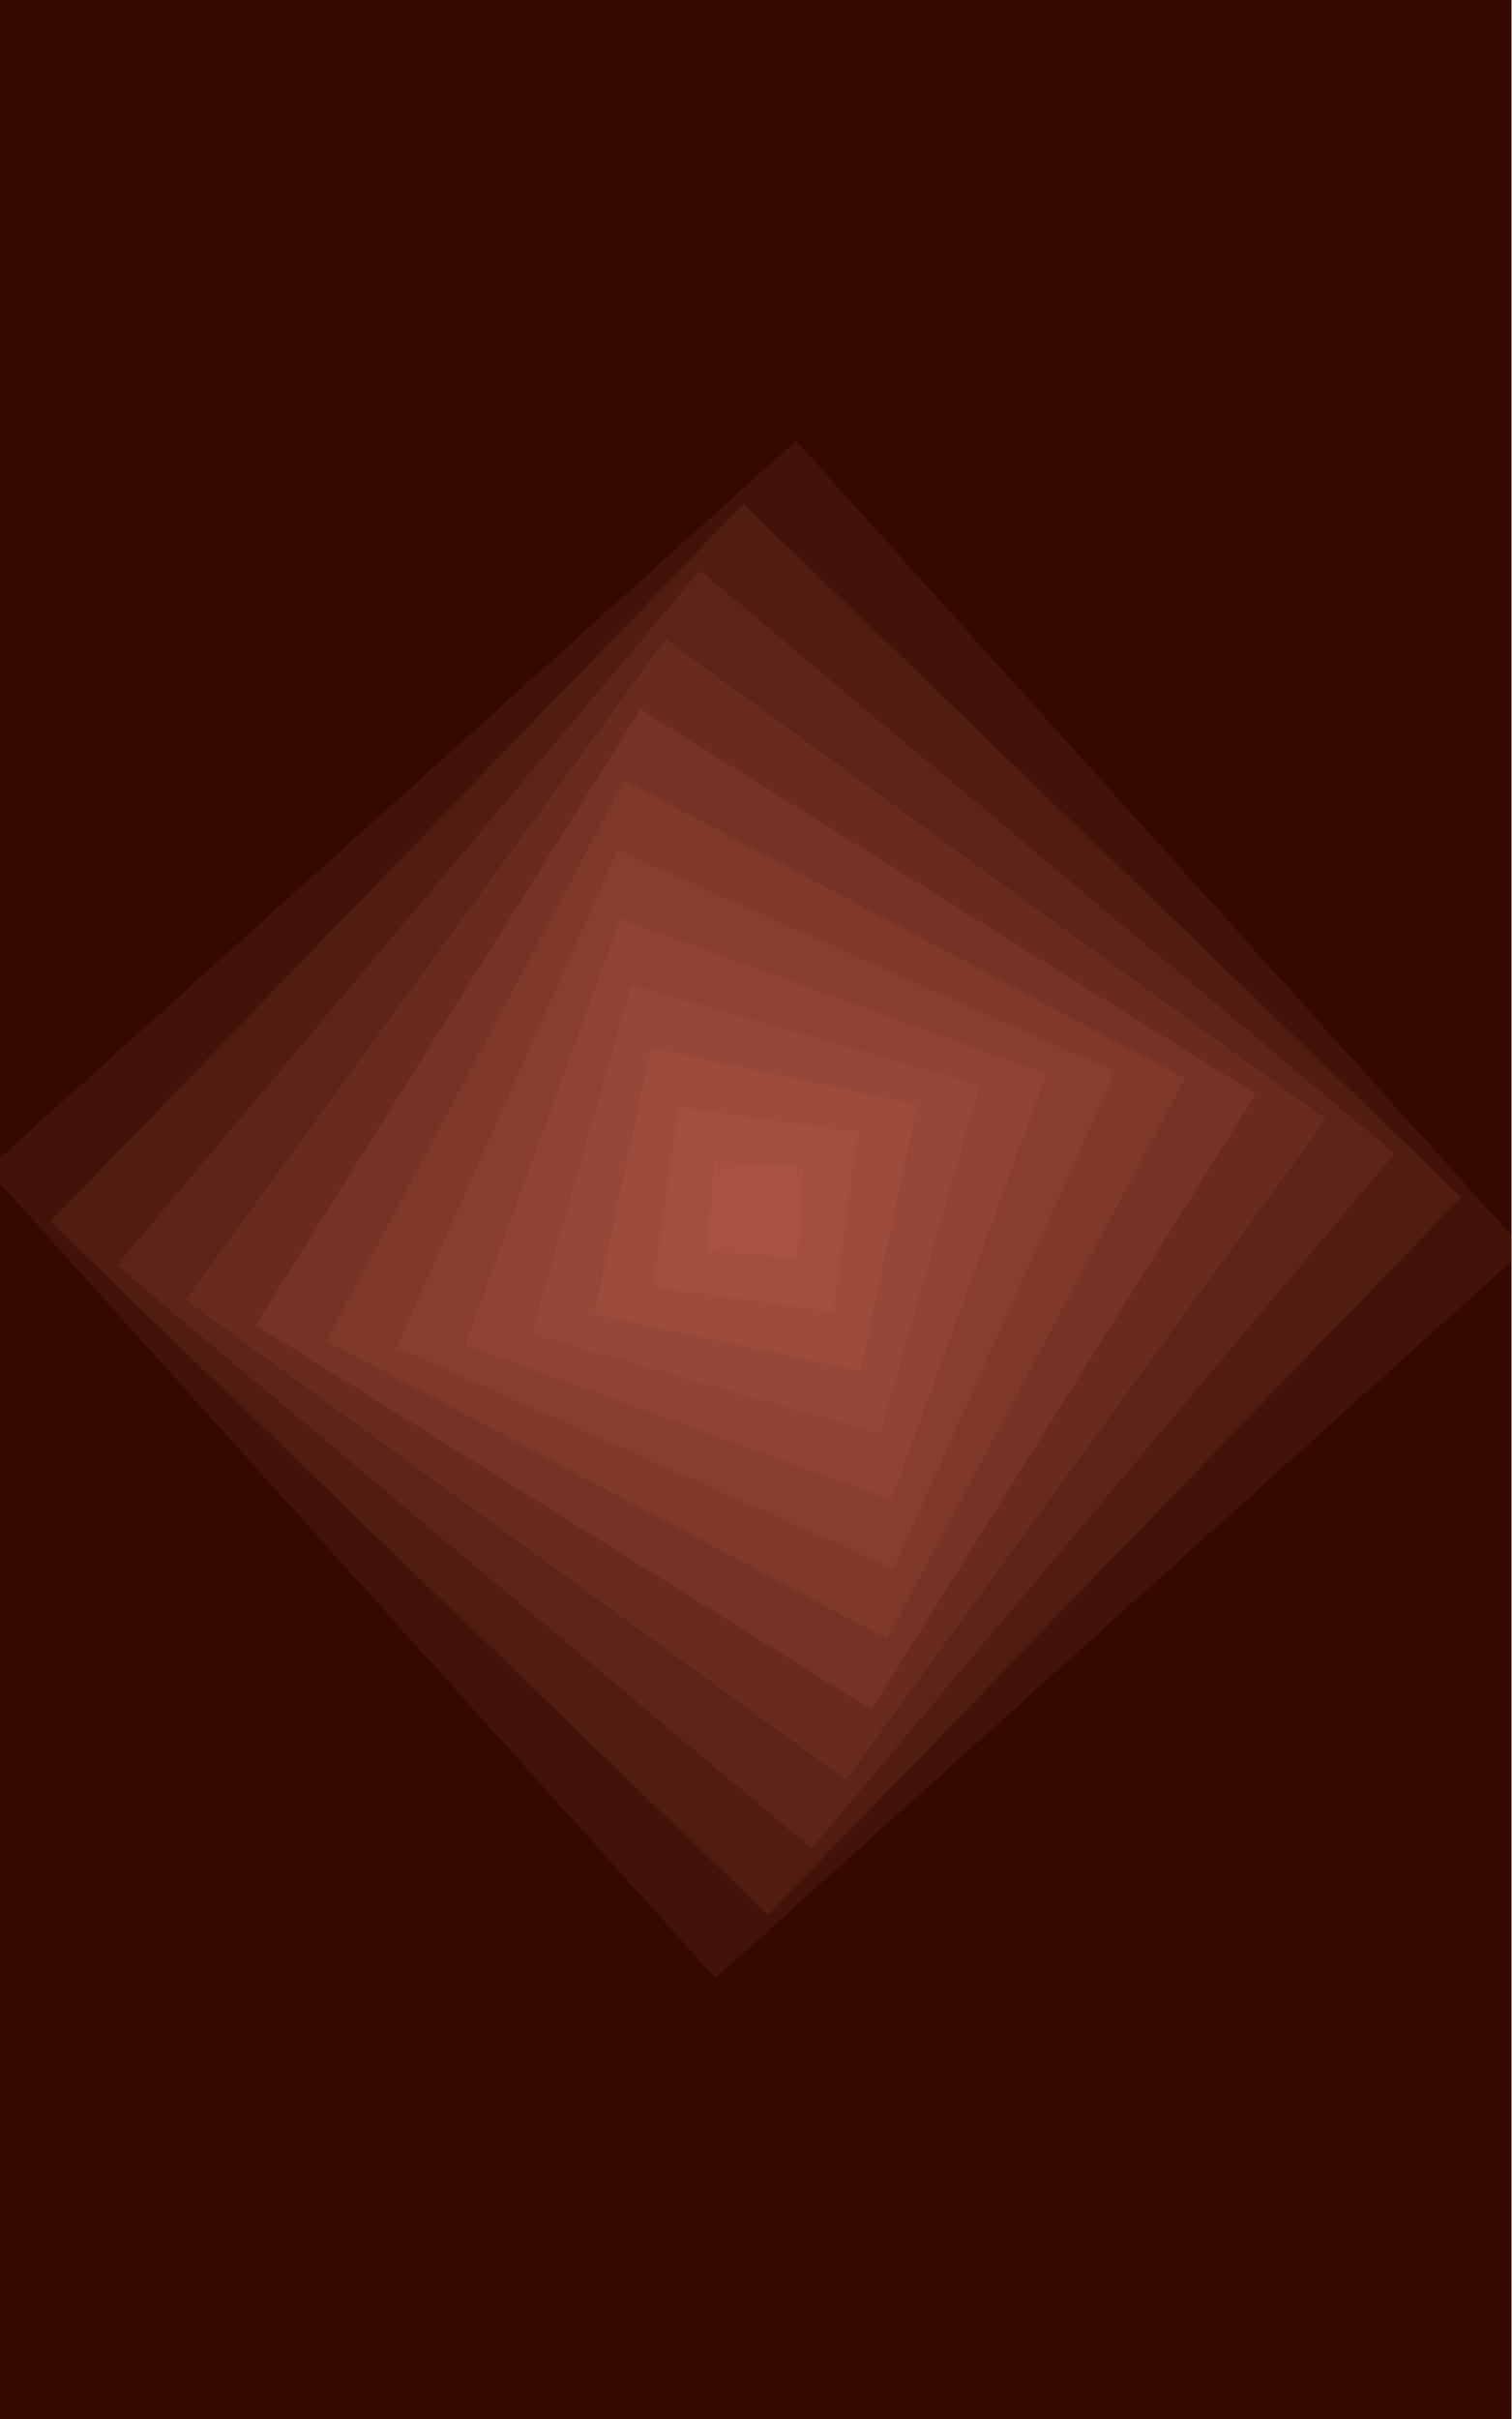
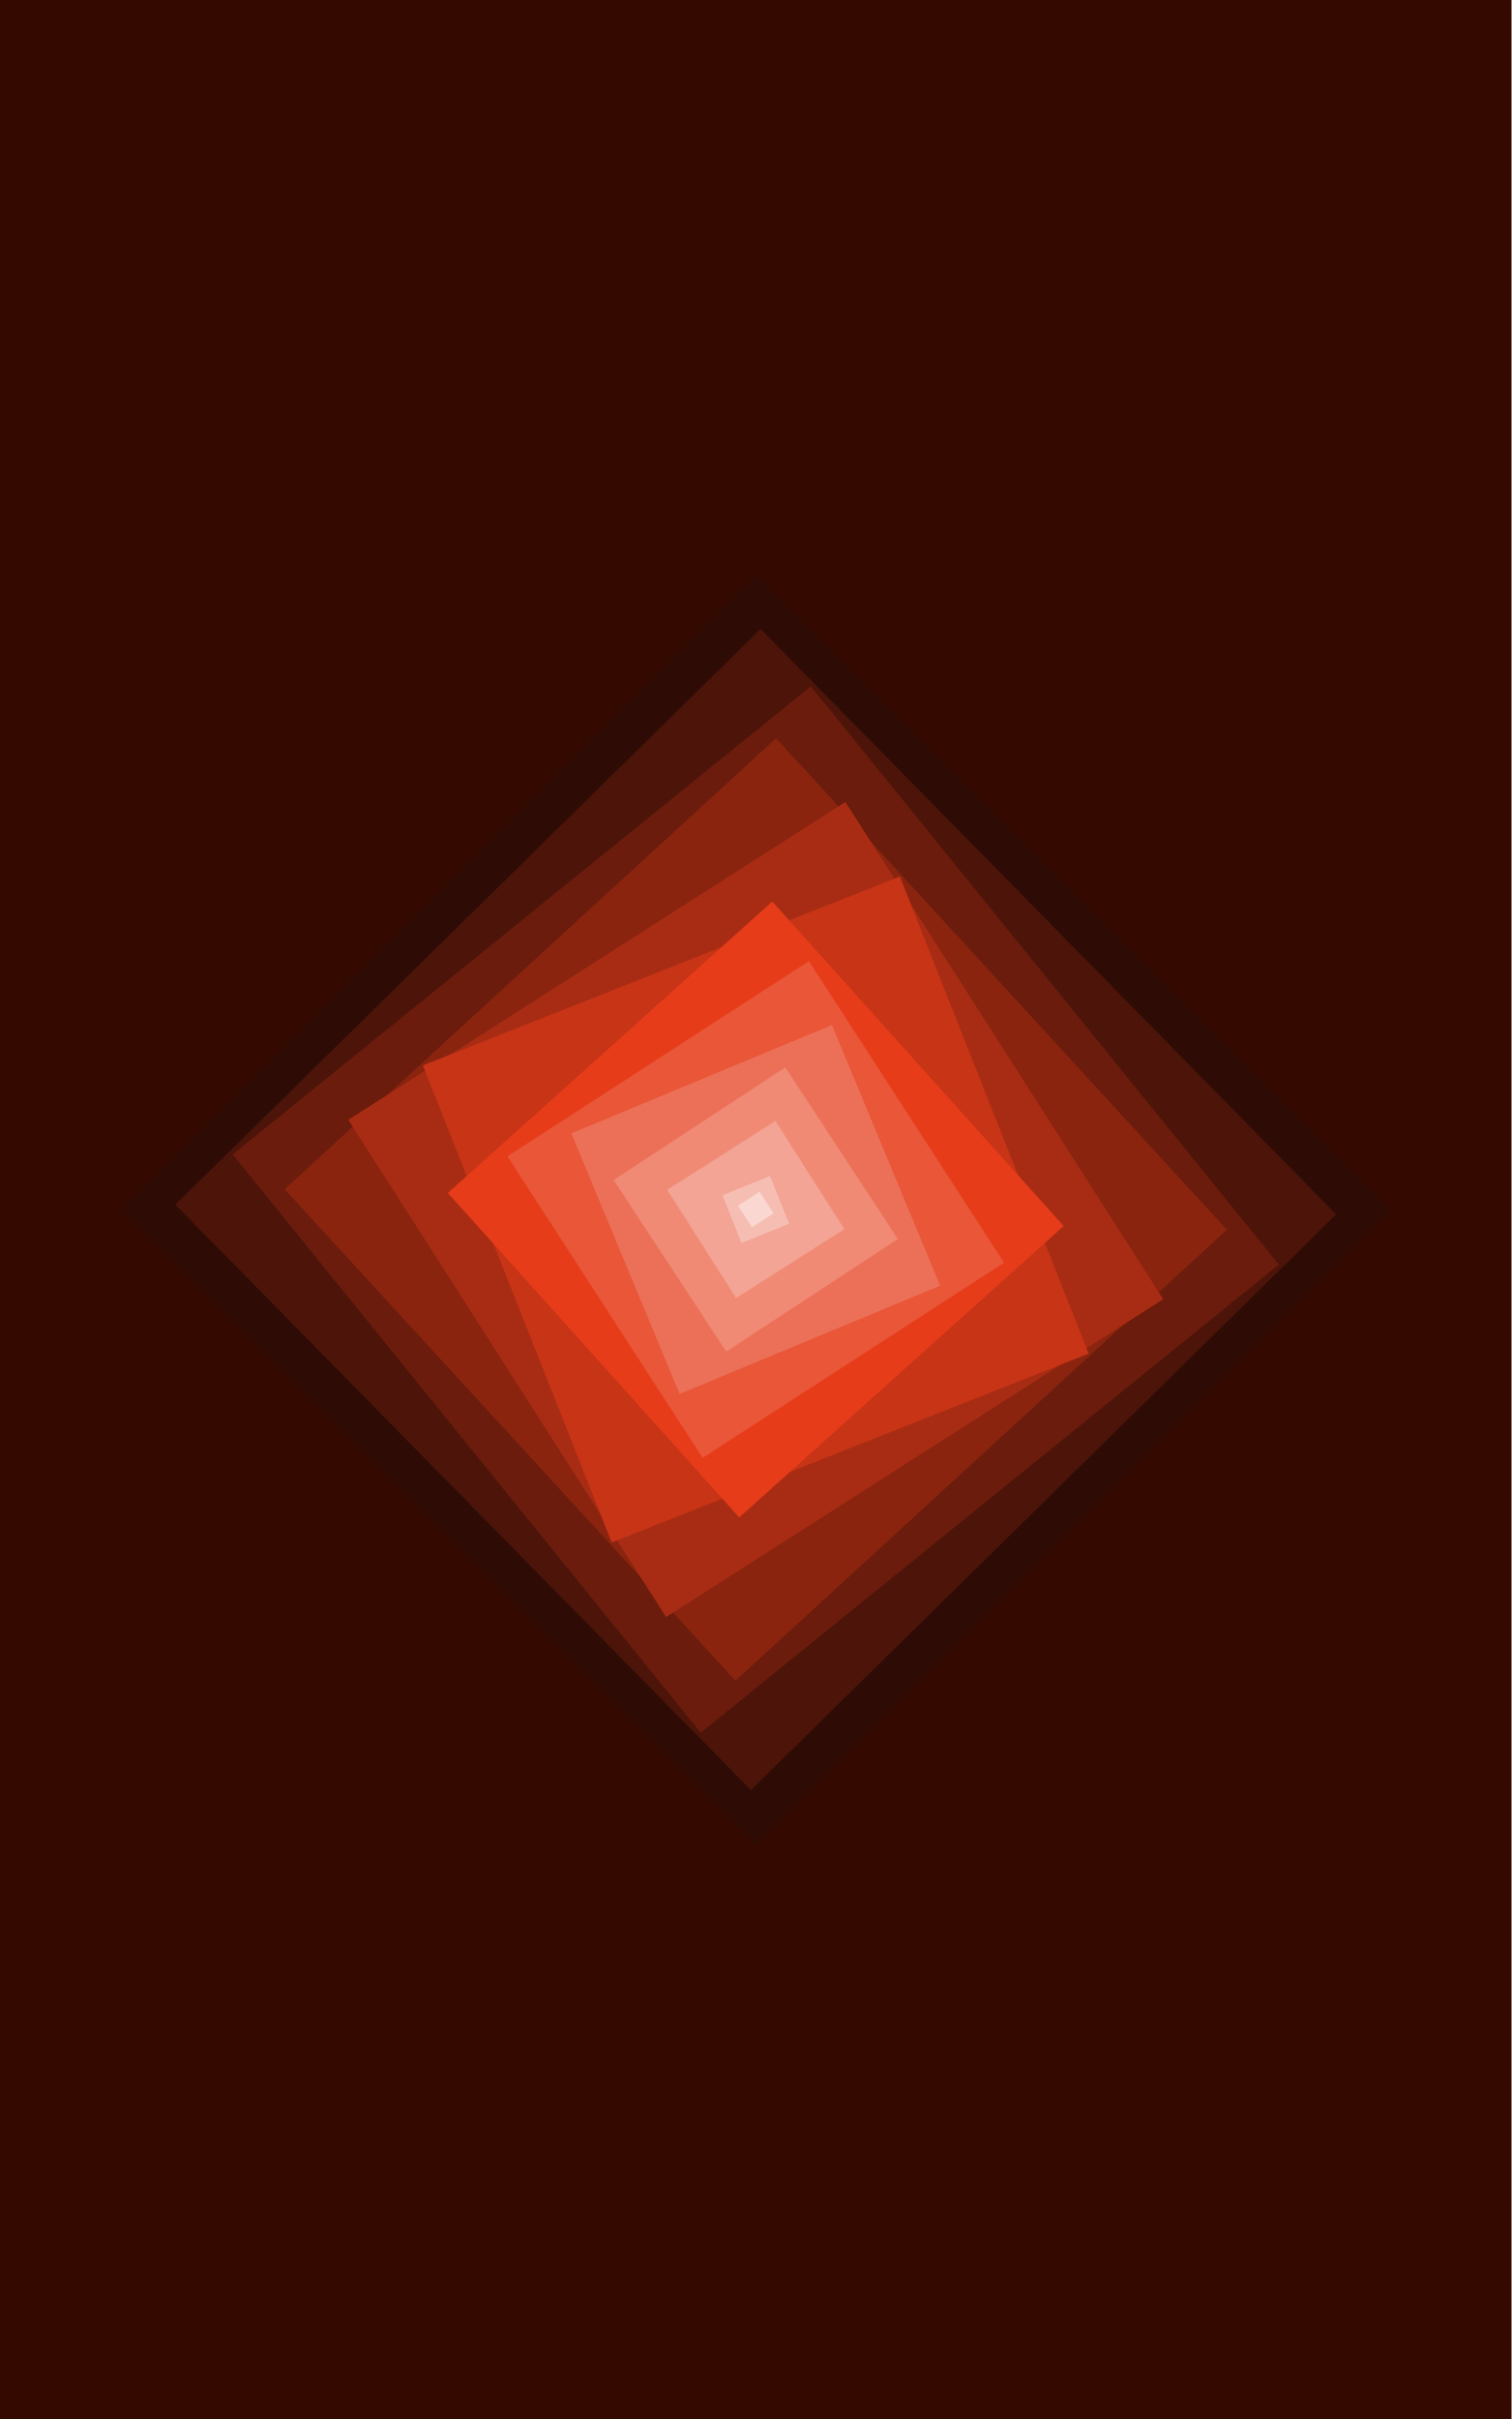
<svg xmlns="http://www.w3.org/2000/svg" viewBox="0 0 500 800" width="500" height="800" version="1.1">
  <rect width="500" height="800" fill="hsl(10,100%, 10%)" />
-   <rect x="235" y="385" width="30" height="30" fill="hsla(10,60%, 60%, 0.1)" transform="rotate(4,250, 400)" />
-   <rect x="220" y="370" width="60" height="60" fill="hsla(10,60%, 60%, 0.1)" transform="rotate(8,250, 400)" />
-   <rect x="205" y="355" width="90" height="90" fill="hsla(10,60%, 60%, 0.1)" transform="rotate(12,250, 400)" />
-   <rect x="190" y="340" width="120" height="120" fill="hsla(10,60%, 60%, 0.1)" transform="rotate(16,250, 400)" />
-   <rect x="175" y="325" width="150" height="150" fill="hsla(10,60%, 60%, 0.1)" transform="rotate(20,250, 400)" />
-   <rect x="160" y="310" width="180" height="180" fill="hsla(10,60%, 60%, 0.1)" transform="rotate(24,250, 400)" />
-   <rect x="145" y="295" width="210" height="210" fill="hsla(10,60%, 60%, 0.1)" transform="rotate(28,250, 400)" />
-   <rect x="130" y="280" width="240" height="240" fill="hsla(10,60%, 60%, 0.1)" transform="rotate(32,250, 400)" />
-   <rect x="115" y="265" width="270" height="270" fill="hsla(10,60%, 60%, 0.1)" transform="rotate(36,250, 400)" />
-   <rect x="100" y="250" width="300" height="300" fill="hsla(10,60%, 60%, 0.1)" transform="rotate(40,250, 400)" />
-   <rect x="85" y="235" width="330" height="330" fill="hsla(10,60%, 60%, 0.1)" transform="rotate(44,250, 400)" />
-   <rect x="70" y="220" width="360" height="360" fill="hsla(10,60%, 60%, 0.1)" transform="rotate(48,250, 400)" />
+   <path d="M460,400L250,610L40,400L250,190z" fill="hsl(10,80%, 10%  )" />
+   <path d="M441.993,401.602L248.398,591.993L58.007,398.398L251.602,208.007z" fill="hsl(10,80%, 16.667%  )" />
+   <path d="M423.044,418.212L231.788,573.044L76.956,381.788L268.212,226.956z" fill="hsl(10,80%, 23.333%  )" />
+   <path d="M405.856,406.708L243.292,555.856L94.144,393.292L256.708,244.144z" fill="hsl(10,80%, 30%  )" />
+   <path d="M384.774,429.664L220.336,534.774L115.226,370.336L279.664,265.226z" fill="hsl(10,80%, 36.667%  )" />
+   <path d="M360.128,447.663L202.337,510.128L139.872,352.337L297.663,289.872z" fill="hsl(10,80%, 43.333%  )" />
+   <path d="M351.853,405.474L244.526,501.853L148.147,394.526L255.474,298.147z" fill="hsl(10,80%, 50%  )" />
+   <path d="M332.139,417.584L232.416,482.139L167.861,382.416L267.584,317.861z" fill="hsl(10,80%, 56.667%  )" />
+   <path d="M311.006,425.185L224.815,461.006L188.994,374.815L275.185,338.994z" fill="hsl(10,80%, 63.333%  )" />
+   <path d="M296.995,409.771L240.229,446.995L203.005,390.229L259.771,353.005z" fill="hsl(10,80%, 70%  )" />
+   <path d="M279.286,406.507L243.493,429.286L220.714,393.493L256.507,370.714z" fill="hsl(10,80%, 76.667%  )" />
+   <path d="M261.043,404.696L245.304,411.043L238.957,395.304L254.696,388.957z" fill="hsl(10,80%, 83.333%  )" />
+   <path d="M244.135,398.734L251.266,394.135L255.865,401.266L248.734,405.865z" fill="hsl(10,80%, 90%  )" />
</svg>
